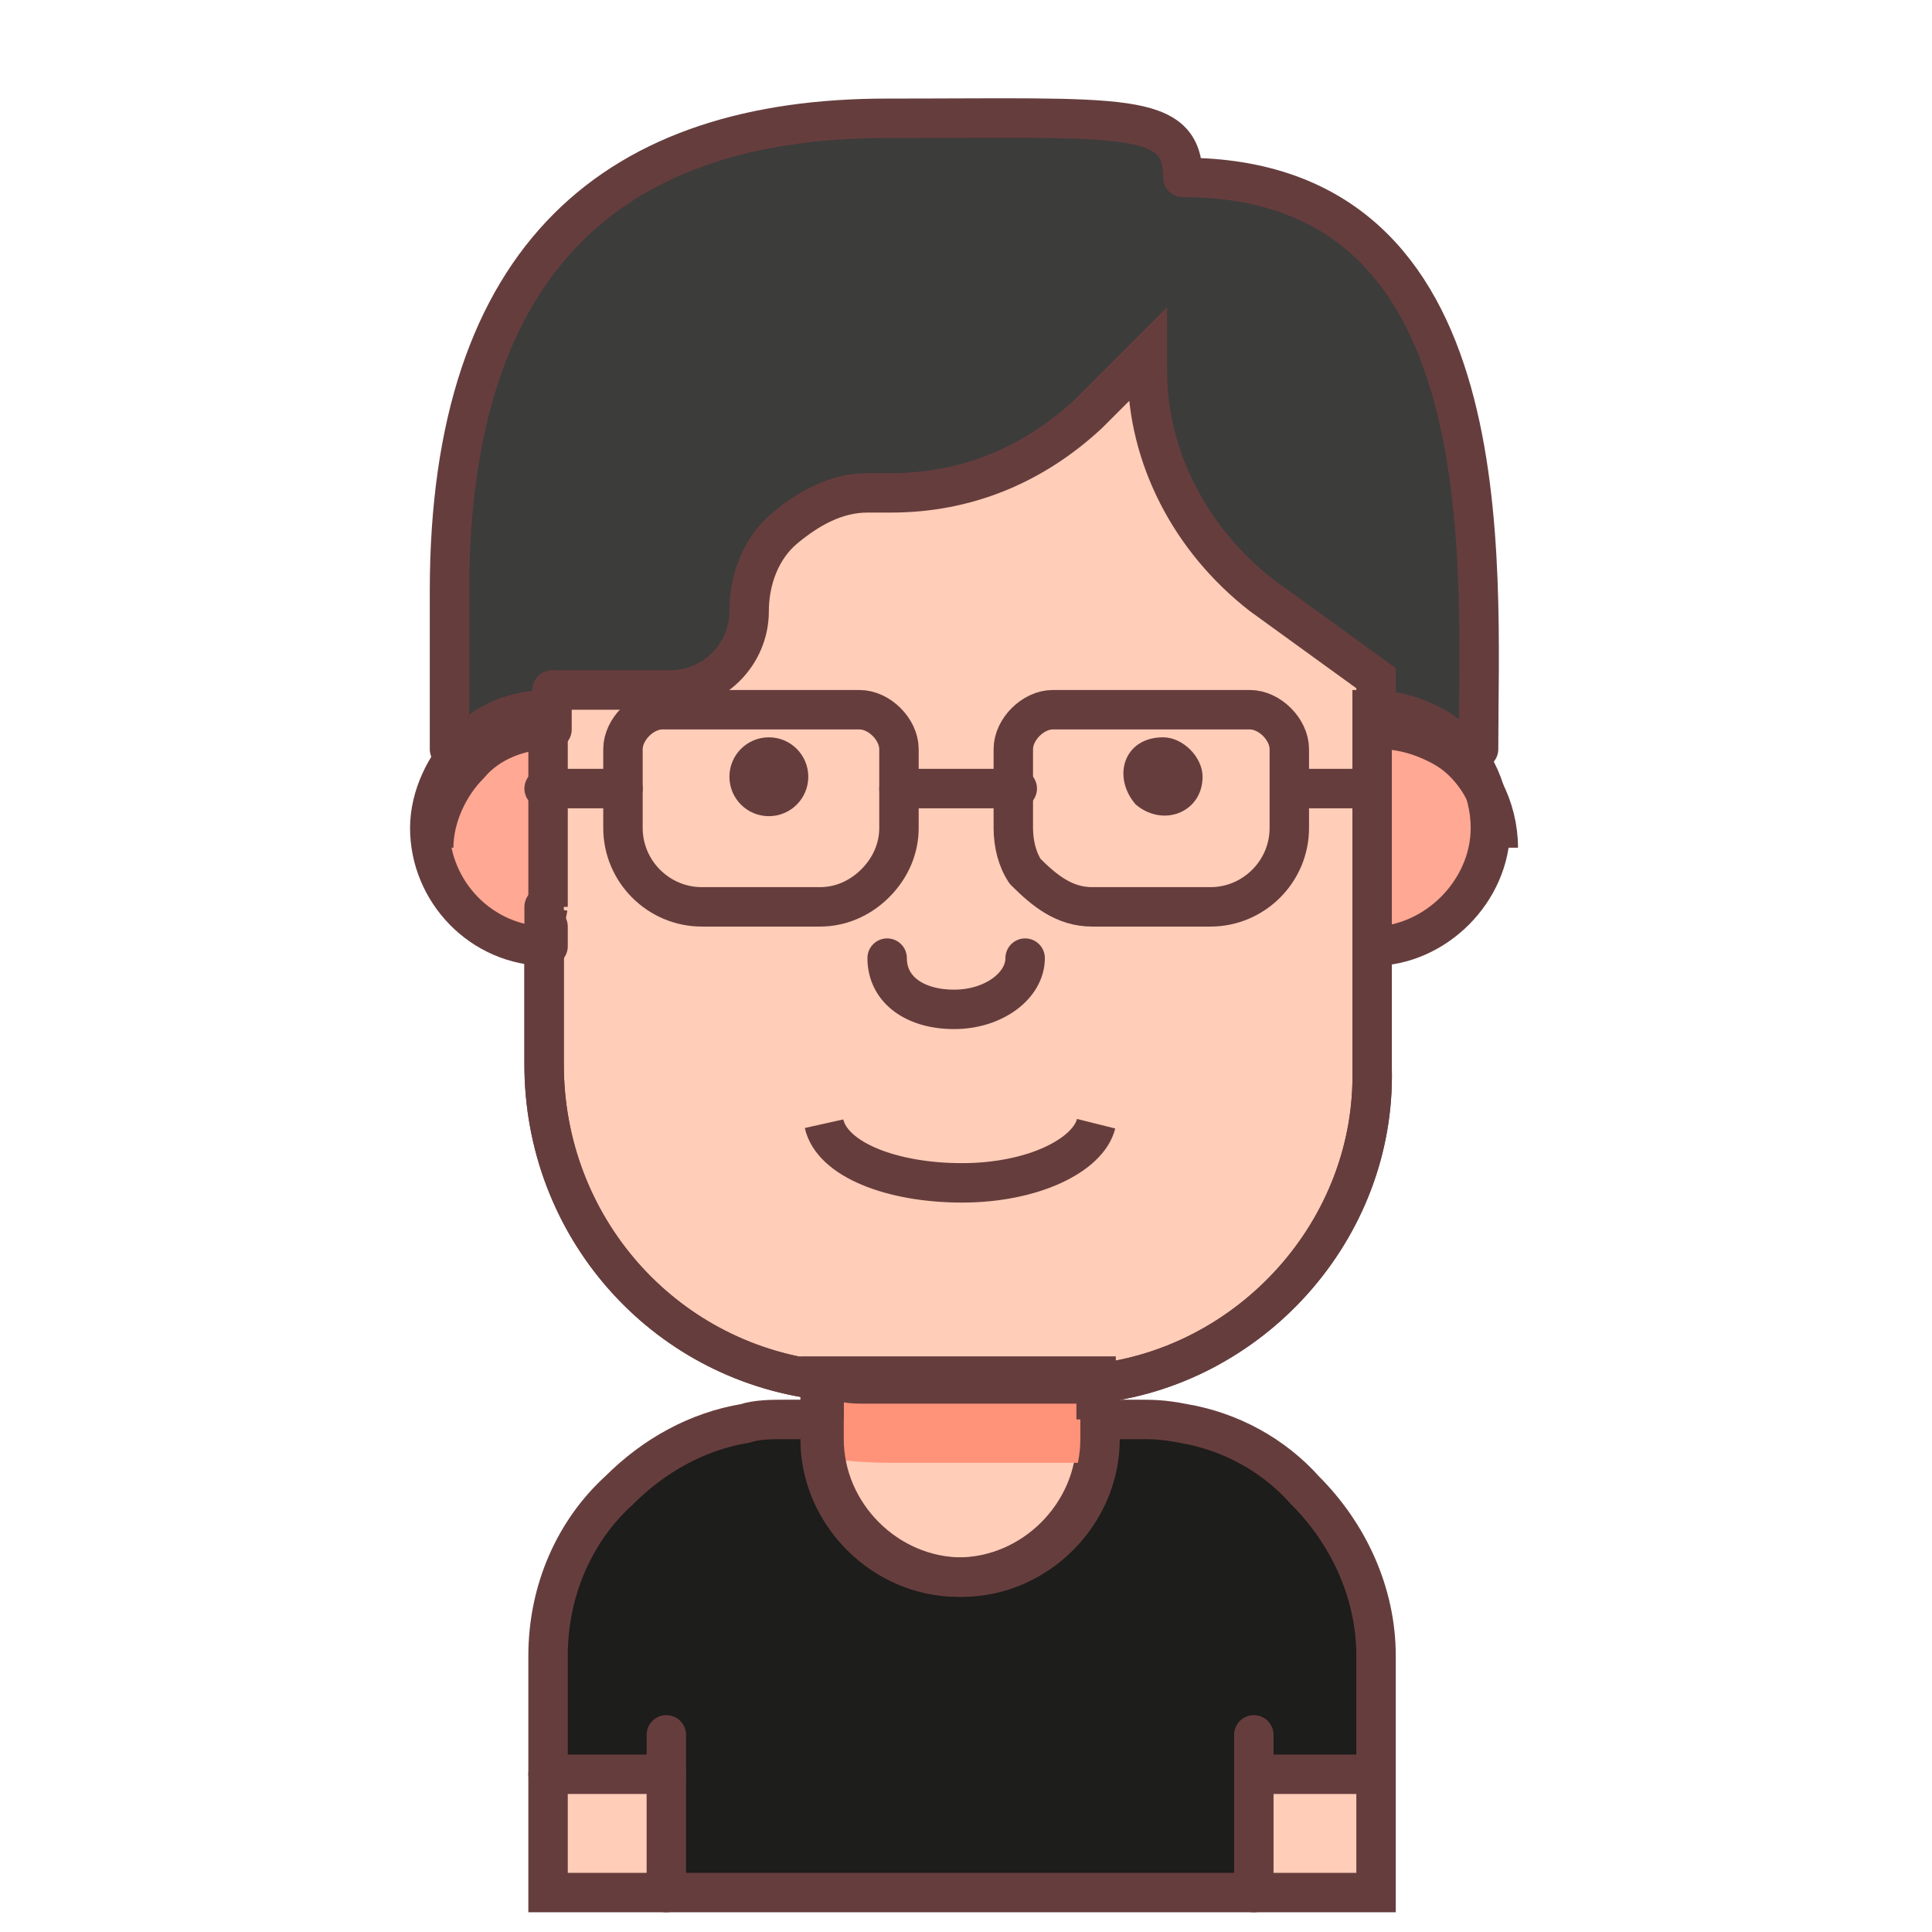
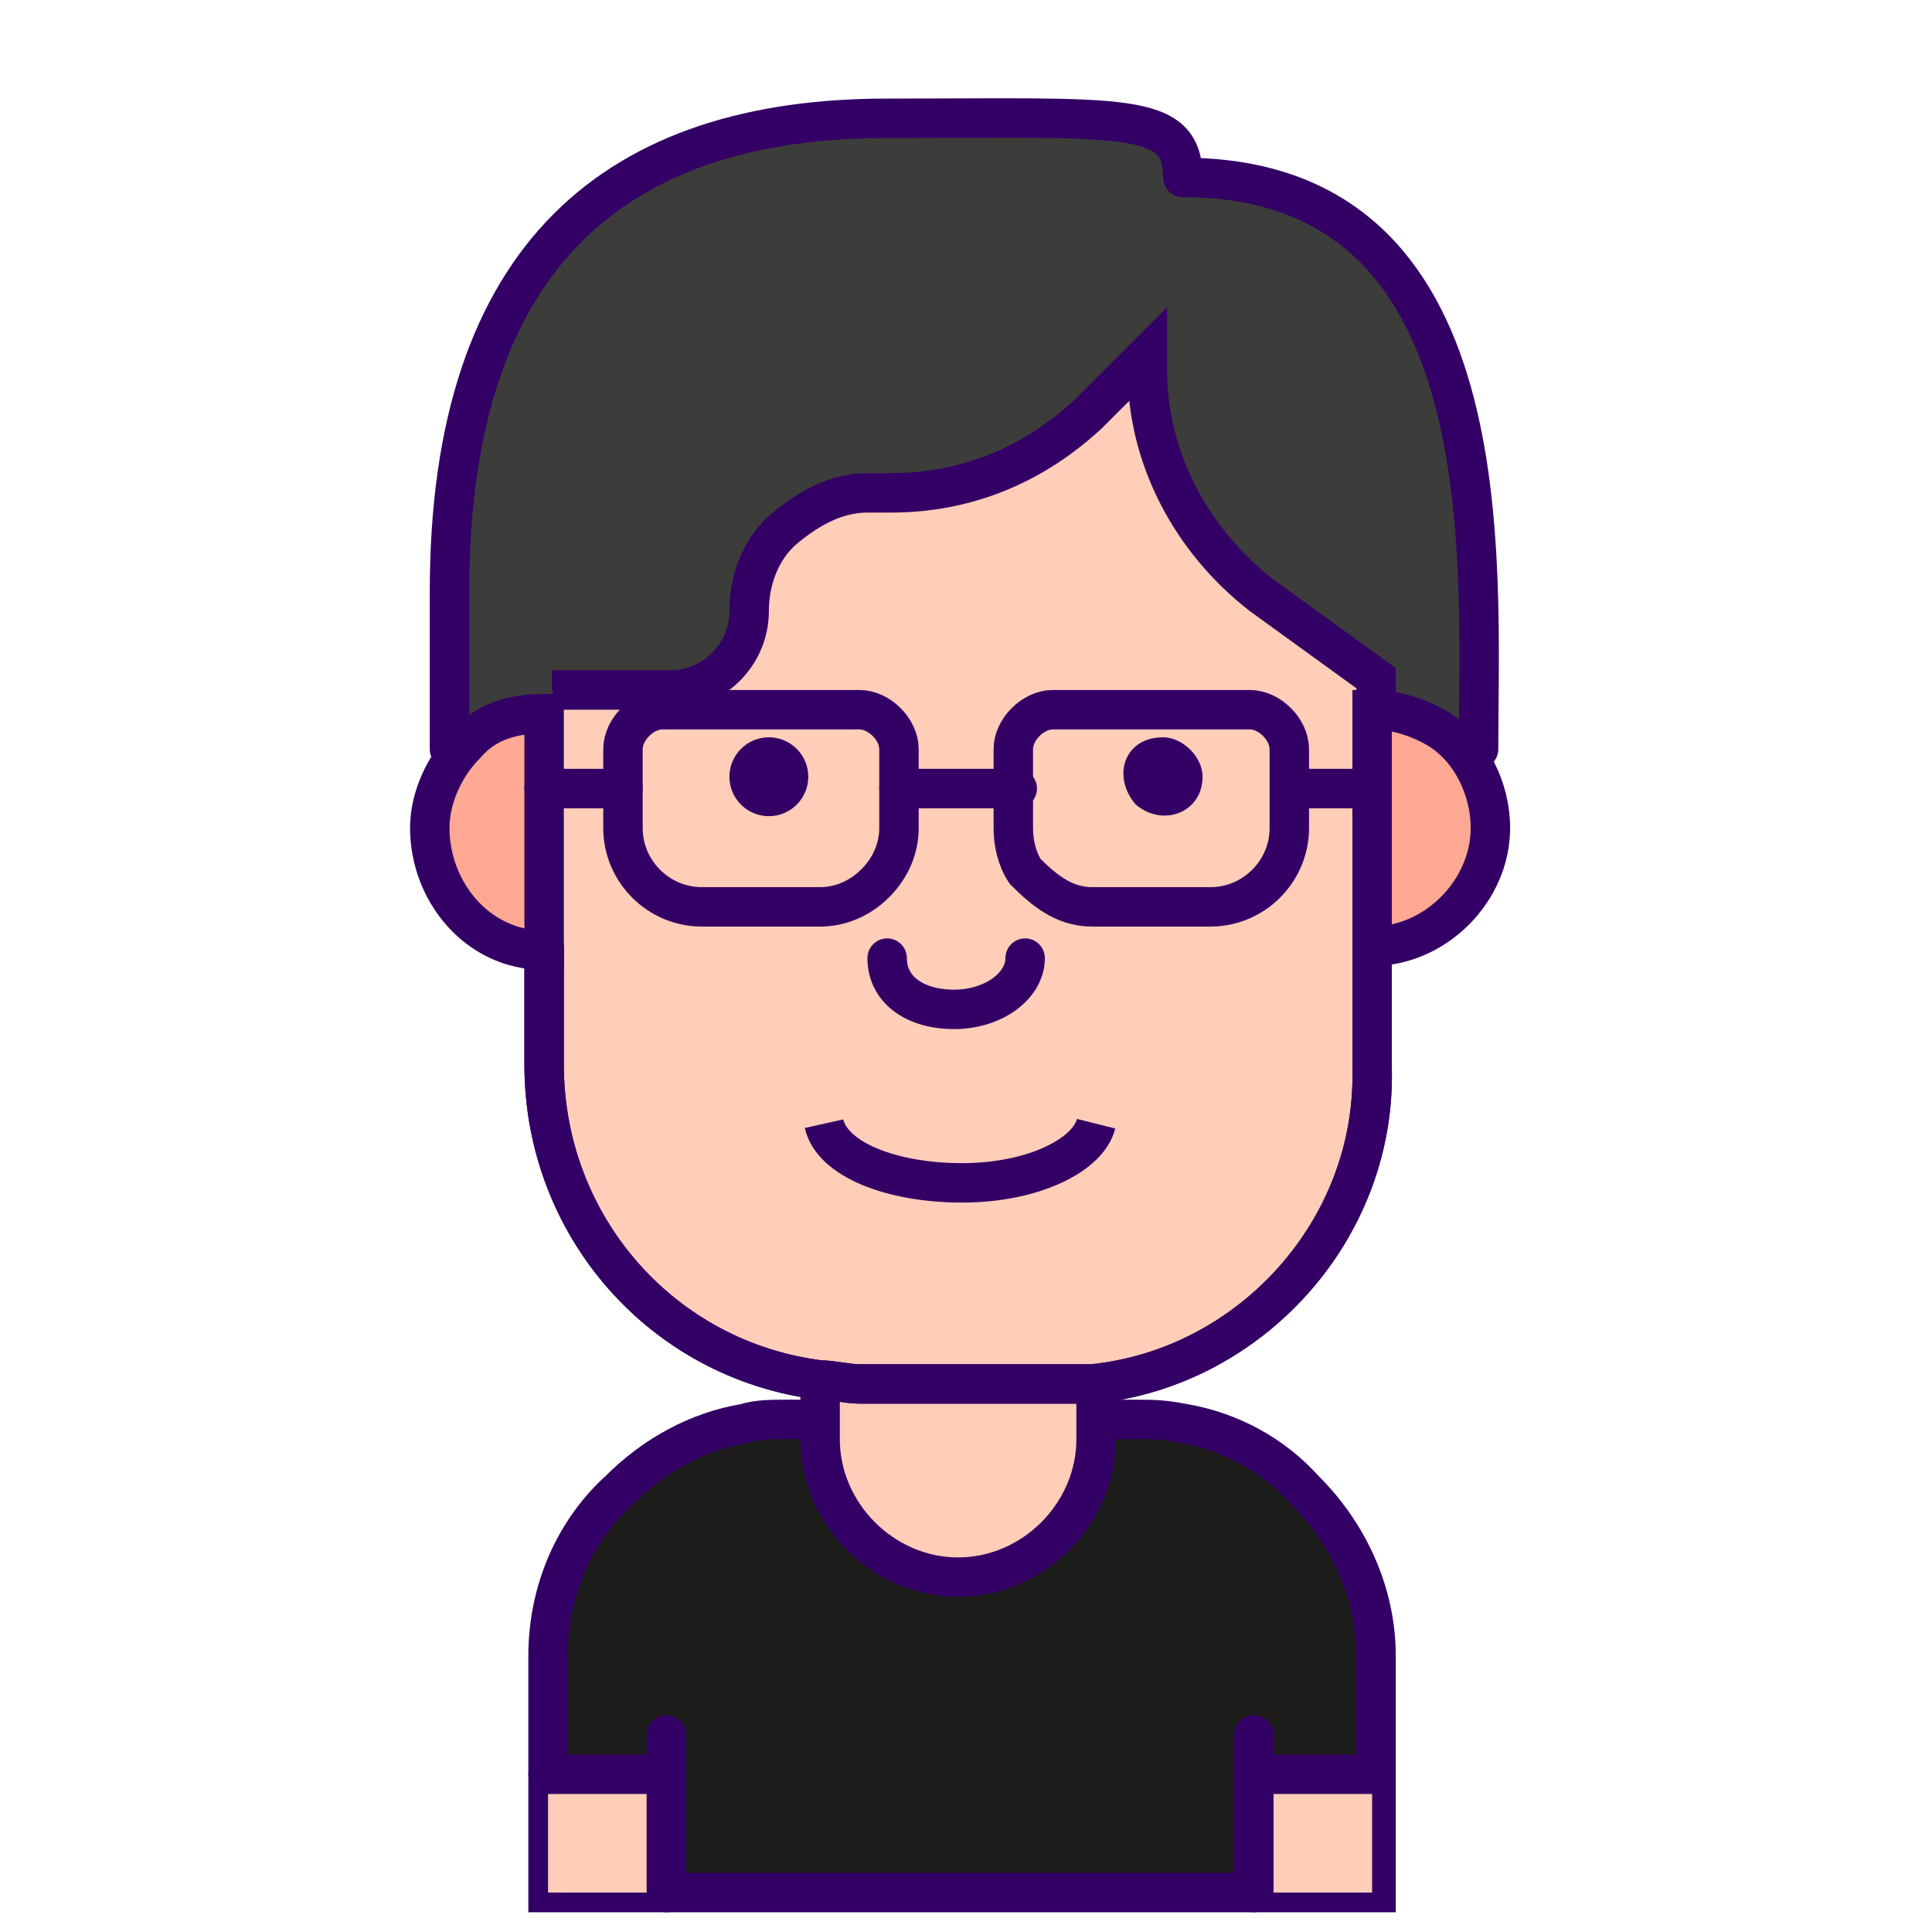
<svg xmlns="http://www.w3.org/2000/svg" version="1.1" id="Layer_1" x="0px" y="0px" viewBox="0 0 49 49" style="enable-background:new 0 0 49 49;" xml:space="preserve">
  <style type="text/css">
- 	.st0{fill:#3C3C3B;stroke:#663D3D;stroke-linecap:round;stroke-linejoin:round;stroke-miterlimit:10;}
- 	.st1{fill:#FFCDB8;stroke:#663D3D;stroke-miterlimit:10;}
- 	.st2{fill:#FFA894;}
- 	.st3{fill:#FFCDB8;}
- 	.st4{fill:#1D1D1B;}
- 	.st5{fill:#FF9379;}
- 	.st6{fill:none;stroke:#663D3D;stroke-linecap:round;stroke-linejoin:round;stroke-miterlimit:10;}
- 	.st7{fill:none;stroke:#663D3D;stroke-miterlimit:10;}
- 	.st8{fill:#663D3D;}
+ 	.st0{fill:#1D1D1B;}
+ 	.st1{fill:none;stroke:#330066;stroke-miterlimit:10;}
+ 	.st2{fill:#FFCDB8;}
+ 	.st3{fill:none;stroke:#330066;stroke-linecap:round;stroke-linejoin:round;stroke-miterlimit:10;}
+ 	.st4{fill:#FF9379;}
+ 	.st5{fill:#FFCDB8;stroke:#330066;stroke-miterlimit:10;}
+ 	.st6{fill:#3C3C3B;stroke:#330066;stroke-linecap:round;stroke-linejoin:round;stroke-miterlimit:10;}
+ 	.st7{fill:#FFA894;}
+ 	.st8{fill:#330066;}
</style>
-   <path class="st0" d="M11.4,19v-4c0-8.6,4.3-12,11.1-12C28.5,3,30,2.8,30,4.5c8.2,0,7.5,9.7,7.5,14.5" />
  <g>
-     <path class="st1" d="M13.9,23L13.9,23l-0.1,0.5V24v3c0,4.1,3,7.5,7,8c0.3,0,0.7,0.1,1,0.1h5c0.3,0,0.6,0,0.9,0c4-0.4,7.2-3.9,7.1-8   v-3v-0.6V23h0.1c0-2.5,0-3.6,0-5.8L32,15.1c-1.8-1.4-2.9-3.5-2.9-5.7V9l-1.5,1.5c-1.4,1.3-3.1,2-5,2H22c-0.8,0-1.5,0.4-2.1,0.9   c-0.6,0.5-0.9,1.3-0.9,2.1c0,1.1-0.9,2-2,2h-3" />
+     <path class="st0" d="M24.4,41.5c2.8,0,5-2.1,5-4.6c0-0.1,0-0.2,0-0.3c-0.3-0.1-0.6-0.1-0.9-0.1h-0.9v0.4c0,0.8-0.3,1.5-0.9,2   c-0.6,0.6-1.4,0.9-2.3,0.9s-1.6-0.3-2.2-0.8s-1-1.3-1-2.1v-0.4h-0.9c-0.3,0-0.6,0.1-0.9,0.1c0,0.1,0,0.2,0,0.3   C19.4,39.4,21.5,41.5,24.4,41.5z" />
+     <path class="st0" d="M19,36.5l-0.1-0.4c-2.8,0.5-5,2.9-5,5.9v3h3H17v3h15v-3h3v-3c0-3-2.1-5.4-4.9-5.9" />
  </g>
-   <path class="st2" d="M37.8,21c0,1.6-1.4,3-3,3c0-3.5,0-2.5,0-6C36.5,18,37.8,19.4,37.8,21z" />
-   <rect x="31.8" y="45" class="st3" width="3" height="3" />
+   <path class="st1" d="M27.9,36.5V36h1c0.3,0,0.6,0,1.1,0.1c1.2,0.2,2.3,0.8,3.1,1.7c1.1,1.1,1.8,2.6,1.8,4.2v3v3h-3h-15h-3v-3v-3  c0-1.7,0.7-3.2,1.8-4.2c0.9-0.9,2-1.5,3.2-1.7c0.3-0.1,0.7-0.1,1-0.1h1v0.5c0,1.9,1.6,3.5,3.5,3.5" />
+   <rect x="31.8" y="45" class="st2" width="3" height="3" />
+   <rect x="13.9" y="45" class="st2" width="3" height="3" />
+   <polyline class="st3" points="16.9,44 16.9,45 16.9,48 " />
+   <polyline class="st3" points="31.8,44 31.8,45 31.8,48 " />
+   <line class="st3" x1="13.9" y1="45" x2="16.9" y2="45" />
+   <line class="st3" x1="31.8" y1="45" x2="34.8" y2="45" />
+   <path class="st4" d="M27.8,35c0,0-6.2,0-7-0.1c0,0.1,0,1.5,0,1.6c0,0.2,0,0.3,0,0.5c0.4,0,0.9,0.1,1.8,0.1h4.1c0.3,0,0.6,0,0.9,0  c0-0.2,0-0.5,0-0.5L27.8,35z" />
+   <path class="st5" d="M27.8,36.5c0,1.9-1.6,3.5-3.5,3.5s-3.5-1.6-3.5-3.5c0-0.1,0-1.6,0-1.6h7C27.8,35,27.8,36.1,27.8,36.5z" />
+   <path class="st6" d="M11.4,19v-4c0-8.6,4.3-12,11.1-12c6,0,7.5-0.2,7.5,1.5c8.2,0,7.5,9.7,7.5,14.5" />
  <g>
-     <path class="st4" d="M24.4,41.5c2.8,0,5-2.1,5-4.6c0-0.1,0-0.2,0-0.3c-0.3-0.1-0.6-0.1-0.9-0.1h-0.9v0.4c0,0.8-0.3,1.5-0.9,2   c-0.6,0.6-1.4,0.9-2.3,0.9s-1.6-0.3-2.2-0.8c-0.6-0.5-1-1.3-1-2.1v-0.4h-0.9c-0.3,0-0.6,0.1-0.9,0.1c0,0.1,0,0.2,0,0.3   C19.4,39.4,21.5,41.5,24.4,41.5z" />
-     <path class="st4" d="M19,36.5l-0.1-0.4c-2.8,0.5-5,2.9-5,5.9v3h3h0.1v3h15v-3h3v-3c0-3-2.1-5.4-4.9-5.9" />
+     <path class="st5" d="M13.8,24v3c0,4.1,3,7.5,7,8c0.3,0,0.7,0.1,1,0.1h5c0.3,0,0.6,0,0.9,0c4-0.4,7.2-3.9,7.1-8v-3v-0.6V23h0.1   c0-2.5,0-3.6,0-5.8L32,15.1c-1.8-1.4-2.9-3.5-2.9-5.7V9l-1.5,1.5c-1.4,1.3-3.1,2-5,2H22c-0.8,0-1.5,0.4-2.1,0.9S19,14.7,19,15.5   c0,1.1-0.9,2-2,2h-3" />
  </g>
-   <path class="st1" d="M27.8,36.5c0,1.9-1.6,3.5-3.5,3.5c-1.9,0-3.5-1.6-3.5-3.5c0-0.1,0-1.6,0-1.6h7C27.8,35,27.8,36.1,27.8,36.5z" />
-   <path class="st5" d="M27.8,35c0,0-6.2,0-7-0.1c0,0.1,0,1.5,0,1.6c0,0.2,0,0.3,0,0.5c0.4,0,0.9,0.1,1.8,0.1h4.1c0.3,0,0.6,0,0.9,0  c0-0.2,0-0.5,0-0.5L27.8,35z" />
-   <rect x="13.9" y="45" class="st3" width="3" height="3" />
-   <path class="st2" d="M13.9,24c-2.7,0-4-3.2-2.1-5.1c0.5-0.5,1.3-0.9,2.1-0.9C13.9,21.5,13.9,20.5,13.9,24z" />
-   <path class="st6" d="M13.9,24c0-0.2,0-0.3,0-0.5" />
-   <path class="st6" d="M34.8,23.5c0,0.2,0,0.3,0,0.5" />
-   <line class="st7" x1="20.9" y1="36" x2="20.9" y2="35" />
-   <line class="st7" x1="27.8" y1="36" x2="27.8" y2="35" />
-   <path class="st7" d="M34.8,23v-5c0.6,0,1.2,0.2,1.7,0.5c0.8,0.5,1.3,1.5,1.3,2.5c0,1.6-1.4,3-3,3" />
-   <path class="st7" d="M13.9,23v-5c-0.8,0-1.6,0.3-2.1,0.9c-0.5,0.5-0.9,1.3-0.9,2.1c0,1.6,1.3,3,3,3" />
-   <polyline class="st6" points="16.9,44 16.9,45 16.9,48 " />
-   <polyline class="st6" points="31.8,44 31.8,45 31.8,48 " />
-   <path class="st7" d="M20.9,28.5c0.2,0.9,1.7,1.5,3.5,1.5s3.2-0.7,3.4-1.5" />
-   <line class="st6" x1="13.9" y1="45" x2="16.9" y2="45" />
-   <line class="st6" x1="31.8" y1="45" x2="34.8" y2="45" />
-   <path class="st6" d="M13.8,23v0.5V24v3c0,4.1,3,7.5,7,8c0.3,0,0.7,0.1,1,0.1h5c0.3,0,0.6,0,0.9,0c4-0.4,7.2-3.9,7.1-8v-3v-0.6V23" />
-   <path class="st7" d="M30,36.1c1.2,0.2,2.3,0.8,3.1,1.7c1.1,1.1,1.8,2.6,1.8,4.2v3v3h-3h-15h-3v-3v-3c0-1.7,0.7-3.2,1.8-4.2  c0.9-0.9,2-1.5,3.2-1.7c0.3-0.1,0.7-0.1,1-0.1h1v0.5c0,1.9,1.6,3.5,3.5,3.5s3.5-1.6,3.5-3.5V36h1C29.2,36,29.5,36,30,36.1z" />
-   <path class="st6" d="M26,24.3c0,0.7-0.8,1.3-1.8,1.3s-1.7-0.5-1.7-1.3" />
-   <line class="st6" x1="14" y1="18.5" x2="14" y2="17.5" />
-   <path class="st7" d="M35,18.5c0.6,0,1.2,0.2,1.7,0.5c0.8,0.5,1.3,1.5,1.3,2.5" />
-   <path class="st7" d="M14,18.5c-0.8,0-1.6,0.3-2.1,0.9c-0.5,0.5-0.9,1.3-0.9,2.1" />
+   <path class="st7" d="M37.8,21c0,1.6-1.4,3-3,3c0-3.5,0-2.5,0-6C36.5,18,37.8,19.4,37.8,21z" />
+   <path class="st7" d="M13.8,24c-2.7,0-4-3.2-2.1-5.1c0.5-0.5,1.3-0.9,2.1-0.9C13.8,21.5,13.8,20.5,13.8,24z" />
+   <path class="st3" d="M13.9,24" />
+   <path class="st3" d="M34.8,23.5c0,0.2,0,0.3,0,0.5" />
+   <path class="st1" d="M34.8,23v-5c0.6,0,1.2,0.2,1.7,0.5c0.8,0.5,1.3,1.5,1.3,2.5c0,1.6-1.4,3-3,3" />
+   <path class="st1" d="M13.8,18.1c-0.8,0-1.5,0.2-2,0.8c-0.5,0.5-0.9,1.3-0.9,2.1c0,1.6,1.2,3.1,2.9,3.1V18.1z" />
+   <path class="st1" d="M20.9,28.5c0.2,0.9,1.7,1.5,3.5,1.5s3.2-0.7,3.4-1.5" />
+   <path class="st3" d="M13.8,24v3c0,4.1,3,7.5,7,8c0.3,0,0.7,0.1,1,0.1h5c0.3,0,0.6,0,0.9,0c4-0.4,7.2-3.9,7.1-8v-3v-0.6V23" />
+   <path class="st3" d="M26,24.3c0,0.7-0.8,1.3-1.8,1.3s-1.7-0.5-1.7-1.3" />
+   <path class="st3" d="M14,17.5" />
  <path class="st8" d="M29.5,18.7c0.5,0,1,0.5,1,1c0,0.9-1,1.3-1.7,0.7C28.2,19.7,28.5,18.7,29.5,18.7z" />
  <circle class="st8" cx="19.5" cy="19.7" r="1" />
  <g>
-     <path class="st6" d="M19.3,23h-1.5c-1.1,0-2-0.9-2-2v-1v-1c0-0.5,0.5-1,1-1h2.5h2.5c0.5,0,1,0.5,1,1v1v1c0,0.5-0.2,1-0.6,1.4   S21.3,23,20.8,23H19.3z" />
-     <path class="st6" d="M26,22.1c-0.2-0.3-0.3-0.7-0.3-1.1v-1v-1c0-0.5,0.5-1,1-1h2.5h2.5c0.5,0,1,0.5,1,1v1v1c0,1.1-0.9,2-2,2h-1.5   h-1.5C27,23,26.5,22.6,26,22.1z" />
-     <line class="st6" x1="13.8" y1="20" x2="15.8" y2="20" />
-     <line class="st6" x1="32.8" y1="20" x2="34.8" y2="20" />
-     <line class="st6" x1="22.8" y1="20" x2="25.8" y2="20" />
+     <path class="st3" d="M19.3,23h-1.5c-1.1,0-2-0.9-2-2v-1v-1c0-0.5,0.5-1,1-1h2.5h2.5c0.5,0,1,0.5,1,1v1v1c0,0.5-0.2,1-0.6,1.4   S21.3,23,20.8,23H19.3z" />
+     <path class="st3" d="M26,22.1c-0.2-0.3-0.3-0.7-0.3-1.1v-1v-1c0-0.5,0.5-1,1-1h2.5h2.5c0.5,0,1,0.5,1,1v1v1c0,1.1-0.9,2-2,2h-1.5   h-1.5C27,23,26.5,22.6,26,22.1z" />
+     <line class="st3" x1="13.8" y1="20" x2="15.8" y2="20" />
+     <line class="st3" x1="32.8" y1="20" x2="34.8" y2="20" />
+     <line class="st3" x1="22.8" y1="20" x2="25.8" y2="20" />
  </g>
</svg>
